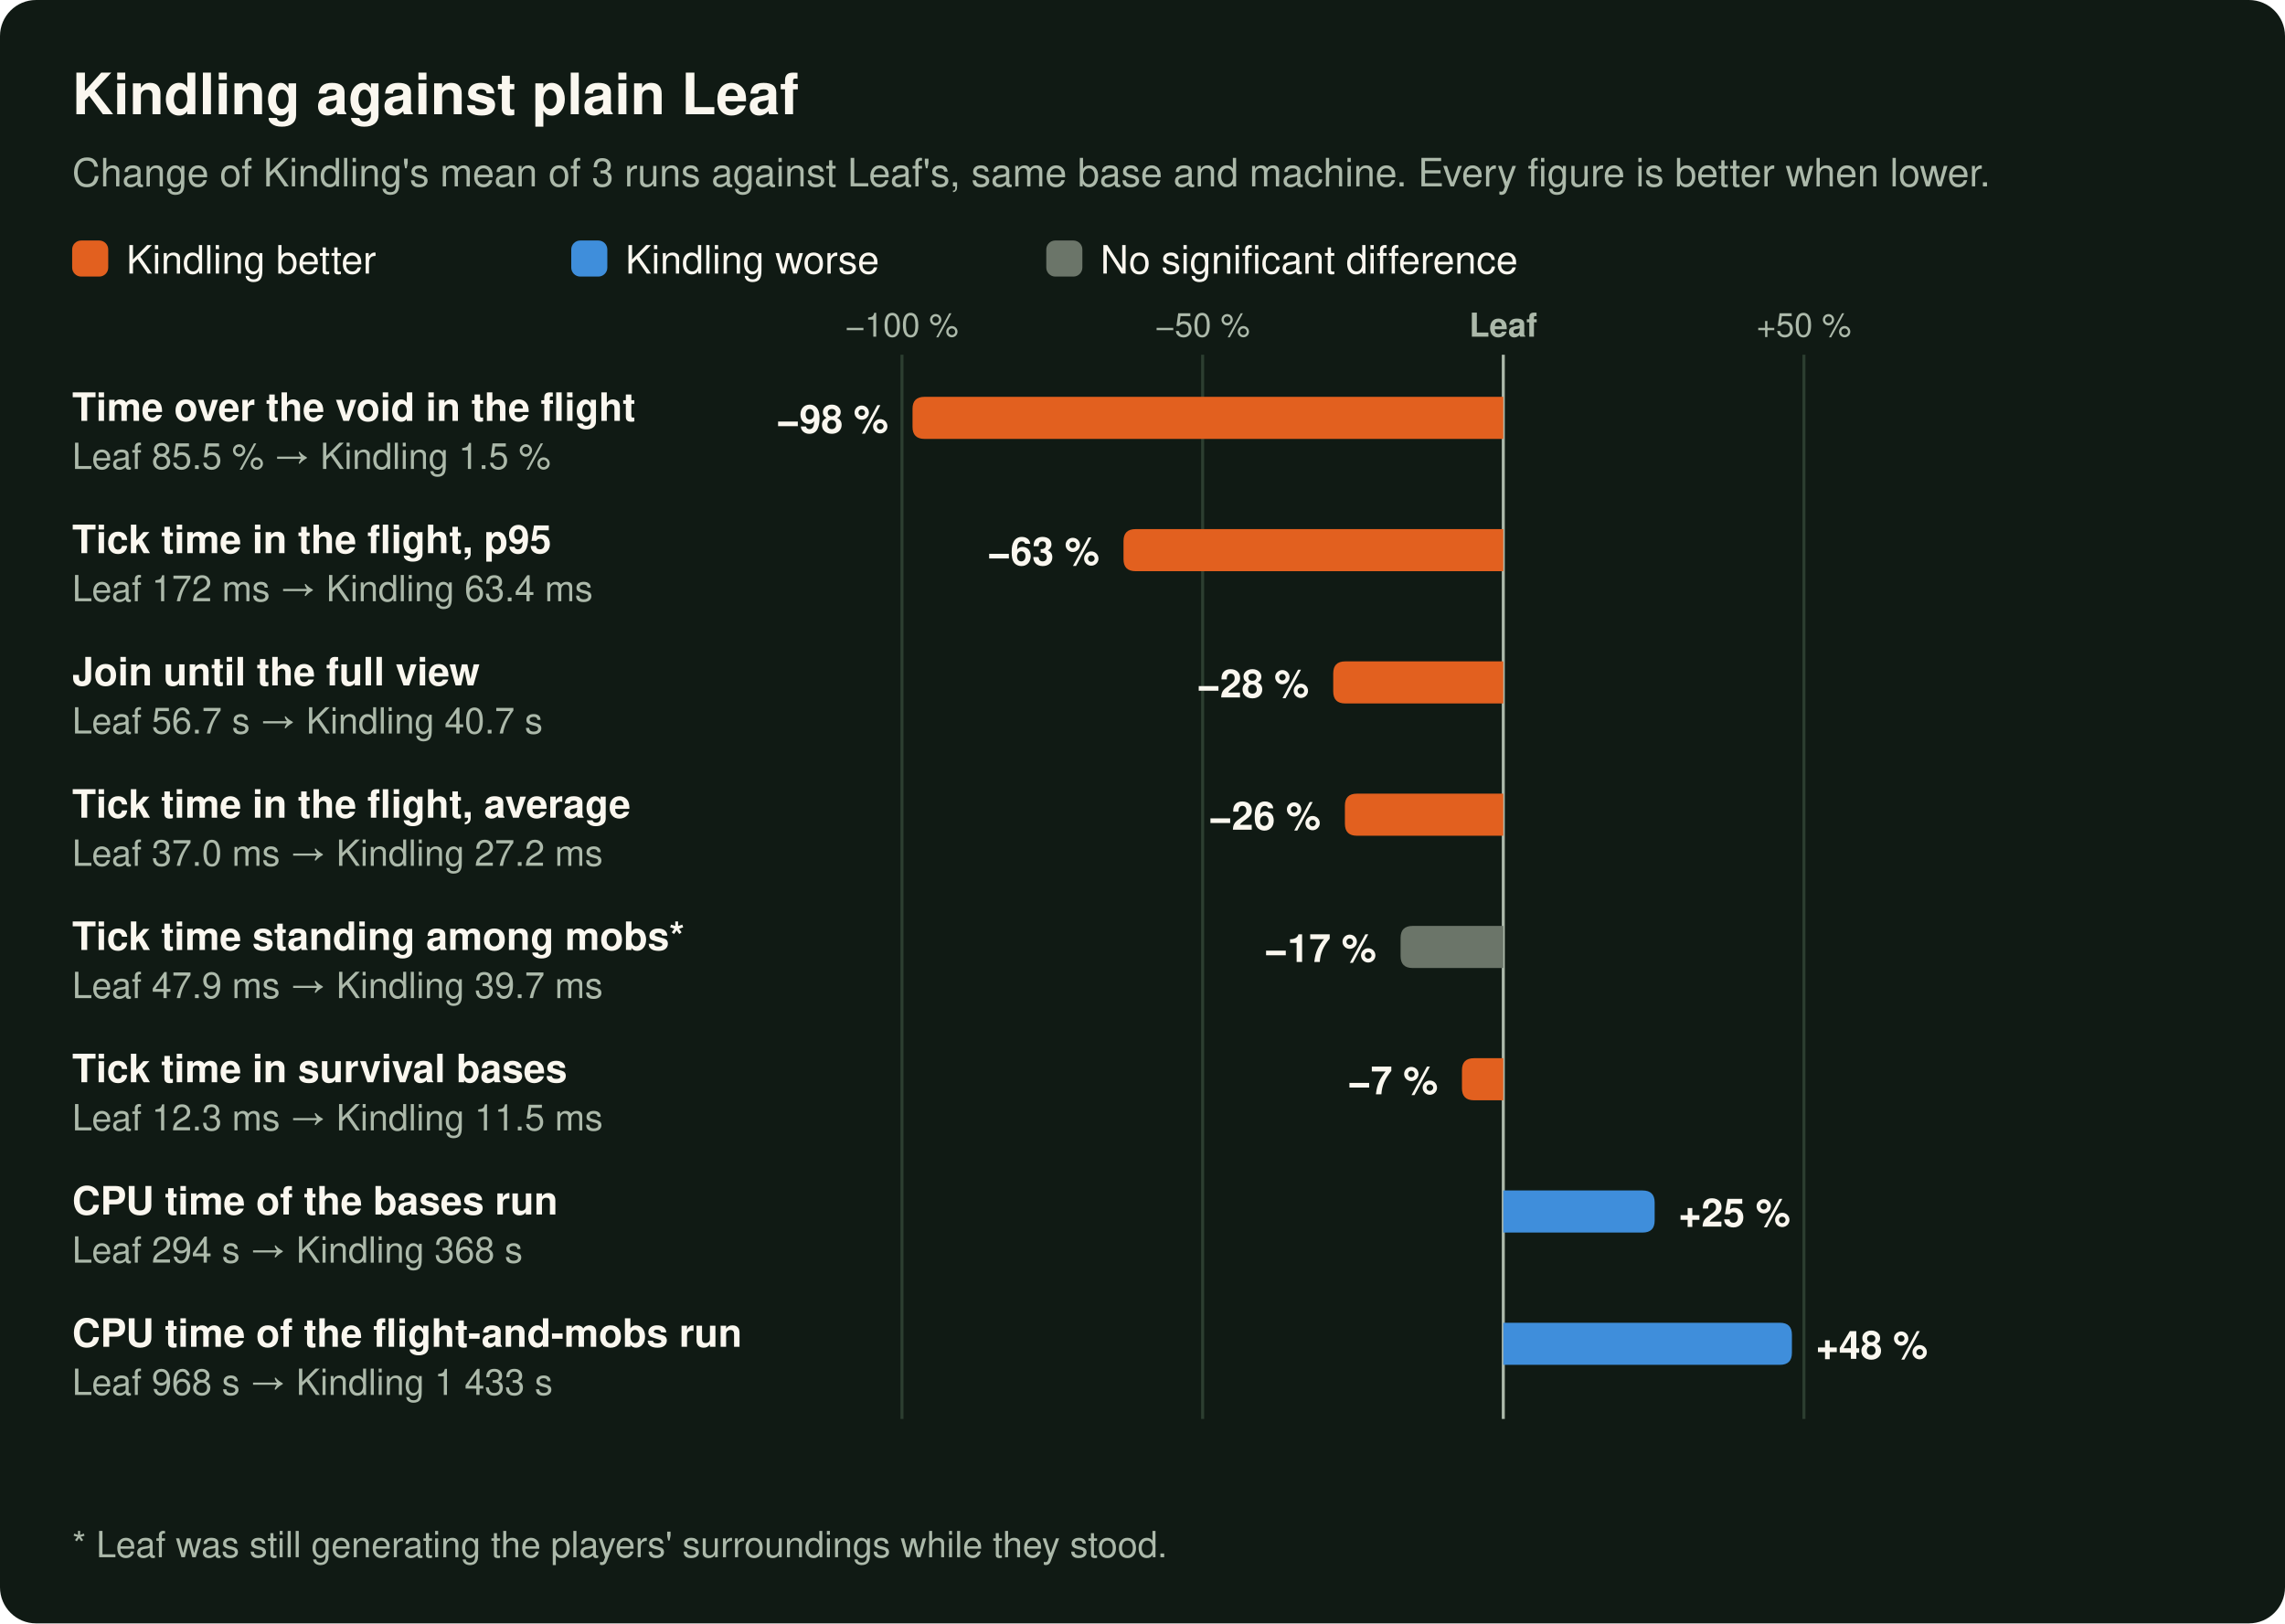
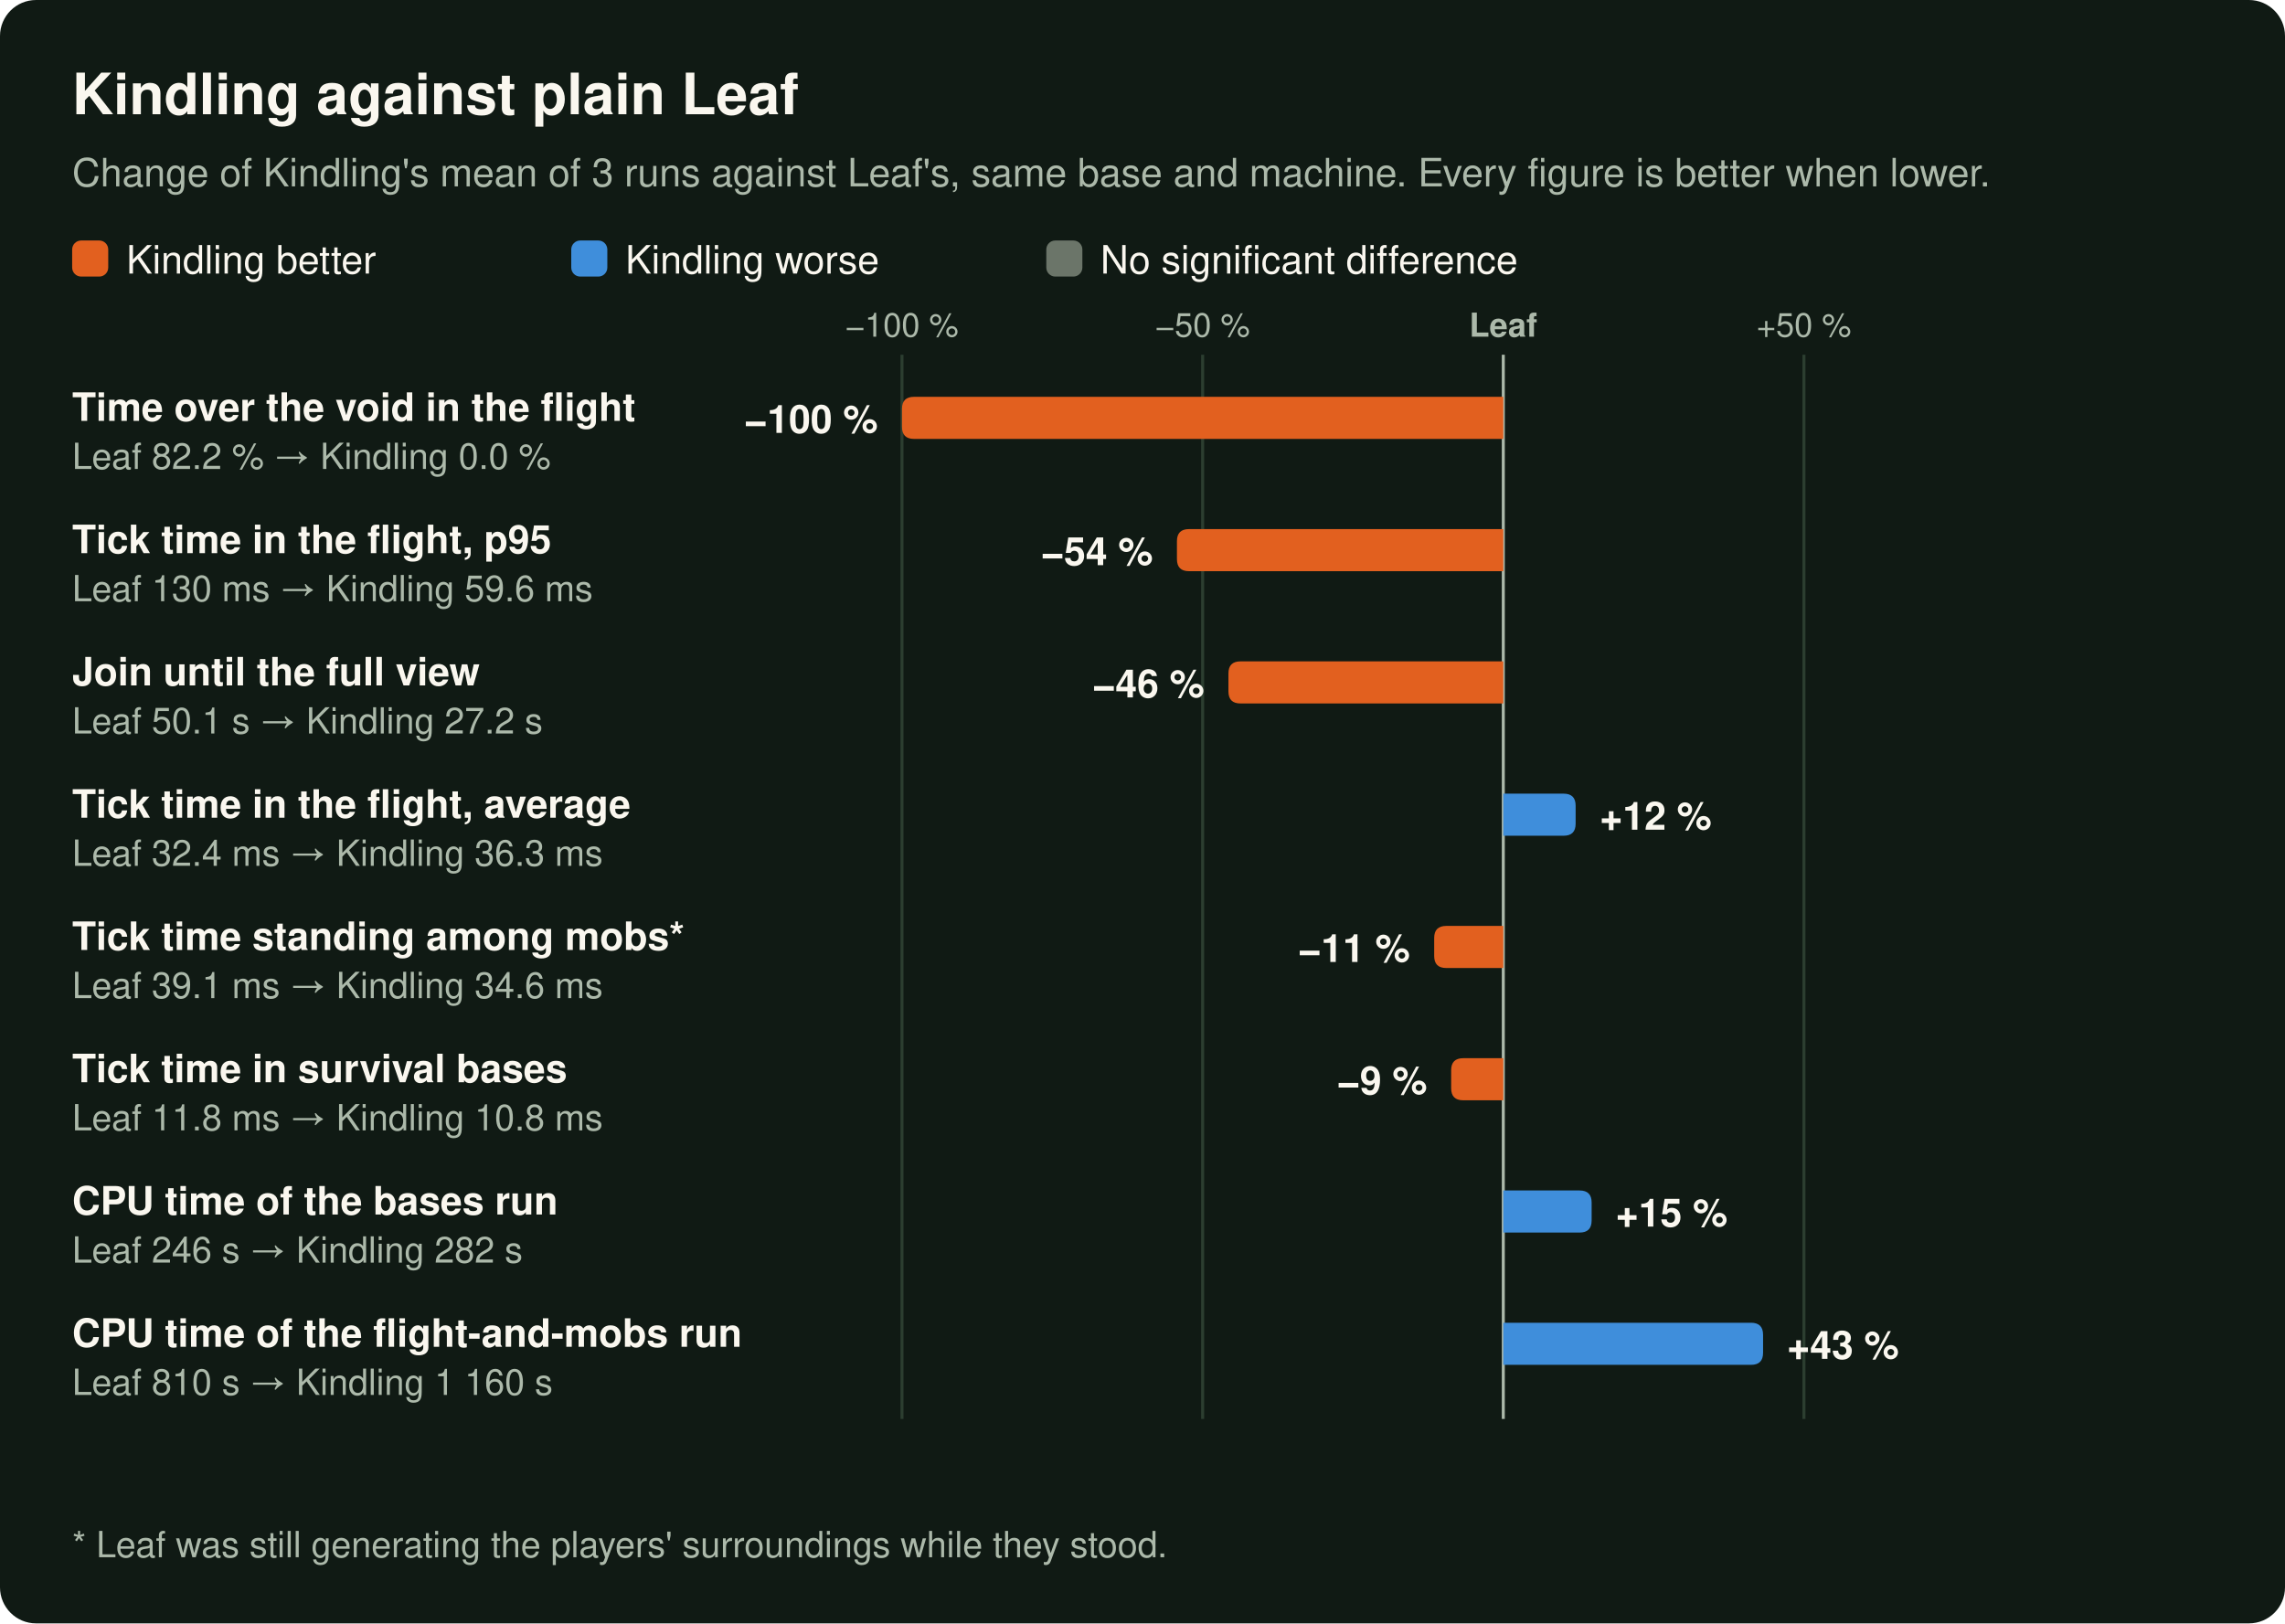
<svg xmlns="http://www.w3.org/2000/svg" width="760" height="540" viewBox="0 0 760 540" role="img" aria-labelledby="title desc" font-family="-apple-system,BlinkMacSystemFont,'Segoe UI',Helvetica,Arial,sans-serif">
  <rect width="760" height="540" rx="12" fill="#101A14" />
  <text x="24.0" y="38.0" fill="#FAF7EF" font-size="19" font-weight="700" text-anchor="start">Kindling against plain Leaf</text>
  <text x="24.0" y="62.0" fill="#ACB9AA" font-size="13" font-weight="400" text-anchor="start">Change of Kindling's mean of 3 runs against Leaf's, same base and machine. Every figure is better when lower.</text>
  <rect x="24" y="80" width="12" height="12" rx="3" fill="#E2601F" />
  <text x="42.0" y="91.0" fill="#FAF7EF" font-size="13" font-weight="400" text-anchor="start">Kindling better</text>
  <rect x="190" y="80" width="12" height="12" rx="3" fill="#3F8EDB" />
  <text x="208.0" y="91.0" fill="#FAF7EF" font-size="13" font-weight="400" text-anchor="start">Kindling worse</text>
  <rect x="348" y="80" width="12" height="12" rx="3" fill="#6B7569" />
  <text x="366.0" y="91.0" fill="#FAF7EF" font-size="13" font-weight="400" text-anchor="start">No significant difference</text>
  <line x1="300.0" y1="118" x2="300.0" y2="472" stroke="#2C3E30" stroke-width="1" />
  <text x="300.0" y="112.0" fill="#ACB9AA" font-size="11" font-weight="400" text-anchor="middle">−100 %</text>
  <line x1="400.0" y1="118" x2="400.0" y2="472" stroke="#2C3E30" stroke-width="1" />
  <text x="400.0" y="112.0" fill="#ACB9AA" font-size="11" font-weight="400" text-anchor="middle">−50 %</text>
  <line x1="600.0" y1="118" x2="600.0" y2="472" stroke="#2C3E30" stroke-width="1" />
  <text x="600.0" y="112.0" fill="#ACB9AA" font-size="11" font-weight="400" text-anchor="middle">+50 %</text>
  <line x1="500" y1="118" x2="500" y2="472" stroke="#ACB9AA" stroke-width="1" />
  <text x="500.0" y="112.0" fill="#ACB9AA" font-size="11" font-weight="700" text-anchor="middle">Leaf</text>
  <text x="24.0" y="140.0" fill="#FAF7EF" font-size="13" font-weight="600" text-anchor="start">Time over the void in the flight</text>
-   <text x="24.0" y="156.0" fill="#ACB9AA" font-size="12" font-weight="400" text-anchor="start">Leaf 85.5 % → Kindling 1.5 %</text>
-   <path d="M500 132 H307.507 Q303.507 132 303.507 136 V142 Q303.507 146 307.507 146 H500 Z" fill="#E2601F" />
-   <text x="295.5" y="144.0" fill="#FAF7EF" font-size="13" font-weight="700" text-anchor="end">−98 %</text>
+   <text x="24.0" y="156.0" fill="#ACB9AA" font-size="12" font-weight="400" text-anchor="start">Leaf 82.2 % → Kindling 0.0 %</text>
+   <path d="M500 132 H304.0 Q300.0 132 300.0 136 V142 Q300.0 146 304.0 146 H500 Z" fill="#E2601F" />
+   <text x="292.0" y="144.0" fill="#FAF7EF" font-size="13" font-weight="700" text-anchor="end">−100 %</text>
  <text x="24.0" y="184.0" fill="#FAF7EF" font-size="13" font-weight="600" text-anchor="start">Tick time in the flight, p95</text>
-   <text x="24.0" y="200.0" fill="#ACB9AA" font-size="12" font-weight="400" text-anchor="start">Leaf 172 ms → Kindling 63.4 ms</text>
-   <path d="M500 176 H377.681 Q373.681 176 373.681 180 V186 Q373.681 190 377.681 190 H500 Z" fill="#E2601F" />
-   <text x="365.7" y="188.0" fill="#FAF7EF" font-size="13" font-weight="700" text-anchor="end">−63 %</text>
+   <text x="24.0" y="200.0" fill="#ACB9AA" font-size="12" font-weight="400" text-anchor="start">Leaf 130 ms → Kindling 59.6 ms</text>
+   <path d="M500 176 H395.455 Q391.455 176 391.455 180 V186 Q391.455 190 395.455 190 H500 Z" fill="#E2601F" />
+   <text x="383.5" y="188.0" fill="#FAF7EF" font-size="13" font-weight="700" text-anchor="end">−54 %</text>
  <text x="24.0" y="228.0" fill="#FAF7EF" font-size="13" font-weight="600" text-anchor="start">Join until the full view</text>
-   <text x="24.0" y="244.0" fill="#ACB9AA" font-size="12" font-weight="400" text-anchor="start">Leaf 56.7 s → Kindling 40.7 s</text>
-   <path d="M500 220 H447.437 Q443.437 220 443.437 224 V230 Q443.437 234 447.437 234 H500 Z" fill="#E2601F" />
-   <text x="435.4" y="232.0" fill="#FAF7EF" font-size="13" font-weight="700" text-anchor="end">−28 %</text>
+   <text x="24.0" y="244.0" fill="#ACB9AA" font-size="12" font-weight="400" text-anchor="start">Leaf 50.1 s → Kindling 27.2 s</text>
+   <path d="M500 220 H412.584 Q408.584 220 408.584 224 V230 Q408.584 234 412.584 234 H500 Z" fill="#E2601F" />
+   <text x="400.6" y="232.0" fill="#FAF7EF" font-size="13" font-weight="700" text-anchor="end">−46 %</text>
  <text x="24.0" y="272.0" fill="#FAF7EF" font-size="13" font-weight="600" text-anchor="start">Tick time in the flight, average</text>
-   <text x="24.0" y="288.0" fill="#ACB9AA" font-size="12" font-weight="400" text-anchor="start">Leaf 37.0 ms → Kindling 27.2 ms</text>
-   <path d="M500 264 H451.316 Q447.316 264 447.316 268 V274 Q447.316 278 451.316 278 H500 Z" fill="#E2601F" />
-   <text x="439.3" y="276.0" fill="#FAF7EF" font-size="13" font-weight="700" text-anchor="end">−26 %</text>
+   <text x="24.0" y="288.0" fill="#ACB9AA" font-size="12" font-weight="400" text-anchor="start">Leaf 32.4 ms → Kindling 36.3 ms</text>
+   <path d="M500 264 H520.063 Q524.063 264 524.063 268 V274 Q524.063 278 520.063 278 H500 Z" fill="#3F8EDB" />
+   <text x="532.1" y="276.0" fill="#FAF7EF" font-size="13" font-weight="700" text-anchor="start">+12 %</text>
  <text x="24.0" y="316.0" fill="#FAF7EF" font-size="13" font-weight="600" text-anchor="start">Tick time standing among mobs*</text>
-   <text x="24.0" y="332.0" fill="#ACB9AA" font-size="12" font-weight="400" text-anchor="start">Leaf 47.9 ms → Kindling 39.7 ms</text>
-   <path d="M500 308 H469.837 Q465.837 308 465.837 312 V318 Q465.837 322 469.837 322 H500 Z" fill="#6B7569" />
-   <text x="457.8" y="320.0" fill="#FAF7EF" font-size="13" font-weight="700" text-anchor="end">−17 %</text>
+   <text x="24.0" y="332.0" fill="#ACB9AA" font-size="12" font-weight="400" text-anchor="start">Leaf 39.1 ms → Kindling 34.6 ms</text>
+   <path d="M500 308 H481.018 Q477.018 308 477.018 312 V318 Q477.018 322 481.018 322 H500 Z" fill="#E2601F" />
+   <text x="469.0" y="320.0" fill="#FAF7EF" font-size="13" font-weight="700" text-anchor="end">−11 %</text>
  <text x="24.0" y="360.0" fill="#FAF7EF" font-size="13" font-weight="600" text-anchor="start">Tick time in survival bases</text>
-   <text x="24.0" y="376.0" fill="#ACB9AA" font-size="12" font-weight="400" text-anchor="start">Leaf 12.3 ms → Kindling 11.5 ms</text>
-   <path d="M500 352 H490.252 Q486.252 352 486.252 356 V362 Q486.252 366 490.252 366 H500 Z" fill="#E2601F" />
-   <text x="478.3" y="364.0" fill="#FAF7EF" font-size="13" font-weight="700" text-anchor="end">−7 %</text>
+   <text x="24.0" y="376.0" fill="#ACB9AA" font-size="12" font-weight="400" text-anchor="start">Leaf 11.8 ms → Kindling 10.8 ms</text>
+   <path d="M500 352 H486.66 Q482.66 352 482.66 356 V362 Q482.66 366 486.66 366 H500 Z" fill="#E2601F" />
+   <text x="474.7" y="364.0" fill="#FAF7EF" font-size="13" font-weight="700" text-anchor="end">−9 %</text>
  <text x="24.0" y="404.0" fill="#FAF7EF" font-size="13" font-weight="600" text-anchor="start">CPU time of the bases run</text>
-   <text x="24.0" y="420.0" fill="#ACB9AA" font-size="12" font-weight="400" text-anchor="start">Leaf 294 s → Kindling 368 s</text>
-   <path d="M500 396 H546.346 Q550.346 396 550.346 400 V406 Q550.346 410 546.346 410 H500 Z" fill="#3F8EDB" />
-   <text x="558.3" y="408.0" fill="#FAF7EF" font-size="13" font-weight="700" text-anchor="start">+25 %</text>
+   <text x="24.0" y="420.0" fill="#ACB9AA" font-size="12" font-weight="400" text-anchor="start">Leaf 246 s → Kindling 282 s</text>
+   <path d="M500 396 H525.384 Q529.384 396 529.384 400 V406 Q529.384 410 525.384 410 H500 Z" fill="#3F8EDB" />
+   <text x="537.4" y="408.0" fill="#FAF7EF" font-size="13" font-weight="700" text-anchor="start">+15 %</text>
  <text x="24.0" y="448.0" fill="#FAF7EF" font-size="13" font-weight="600" text-anchor="start">CPU time of the flight-and-mobs run</text>
-   <text x="24.0" y="464.0" fill="#ACB9AA" font-size="12" font-weight="400" text-anchor="start">Leaf 968 s → Kindling 1 433 s</text>
-   <path d="M500 440 H592.003 Q596.003 440 596.003 444 V450 Q596.003 454 592.003 454 H500 Z" fill="#3F8EDB" />
-   <text x="604.0" y="452.0" fill="#FAF7EF" font-size="13" font-weight="700" text-anchor="start">+48 %</text>
+   <text x="24.0" y="464.0" fill="#ACB9AA" font-size="12" font-weight="400" text-anchor="start">Leaf 810 s → Kindling 1 160 s</text>
+   <path d="M500 440 H582.405 Q586.405 440 586.405 444 V450 Q586.405 454 582.405 454 H500 Z" fill="#3F8EDB" />
+   <text x="594.4" y="452.0" fill="#FAF7EF" font-size="13" font-weight="700" text-anchor="start">+43 %</text>
  <text x="24.0" y="518.0" fill="#ACB9AA" font-size="12" font-weight="400" text-anchor="start">* Leaf was still generating the players' surroundings while they stood.</text>
</svg>
